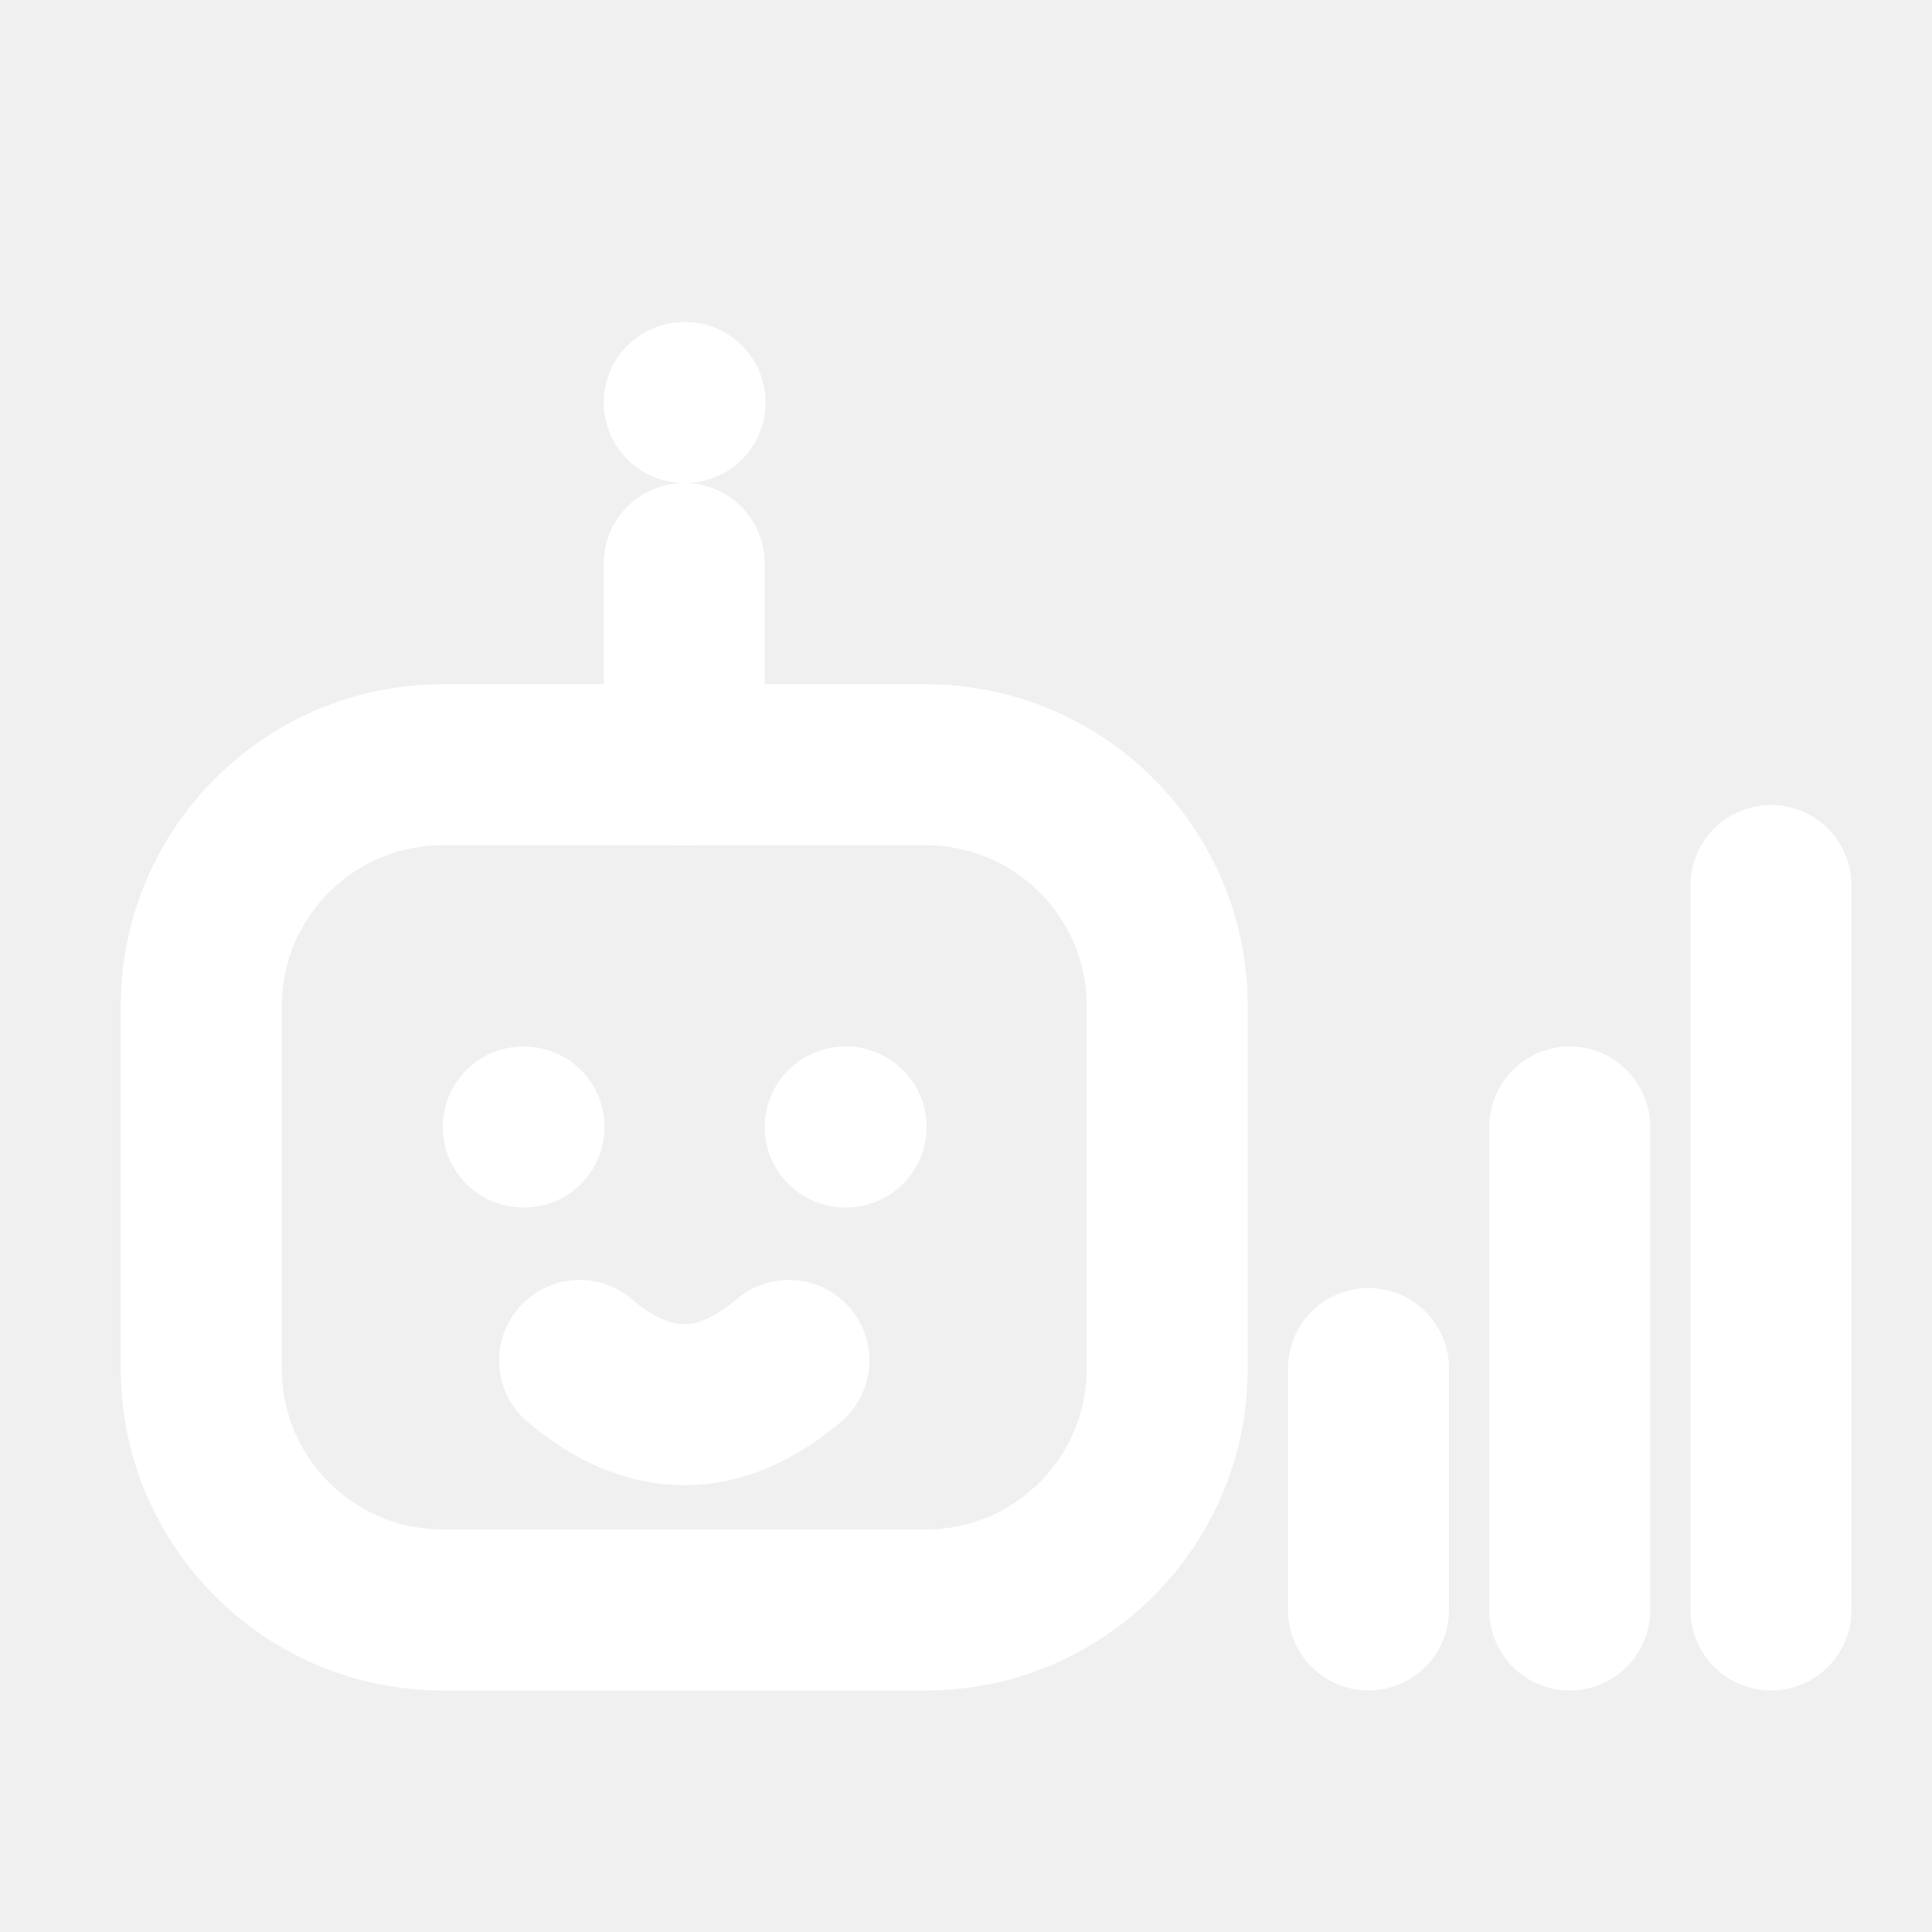
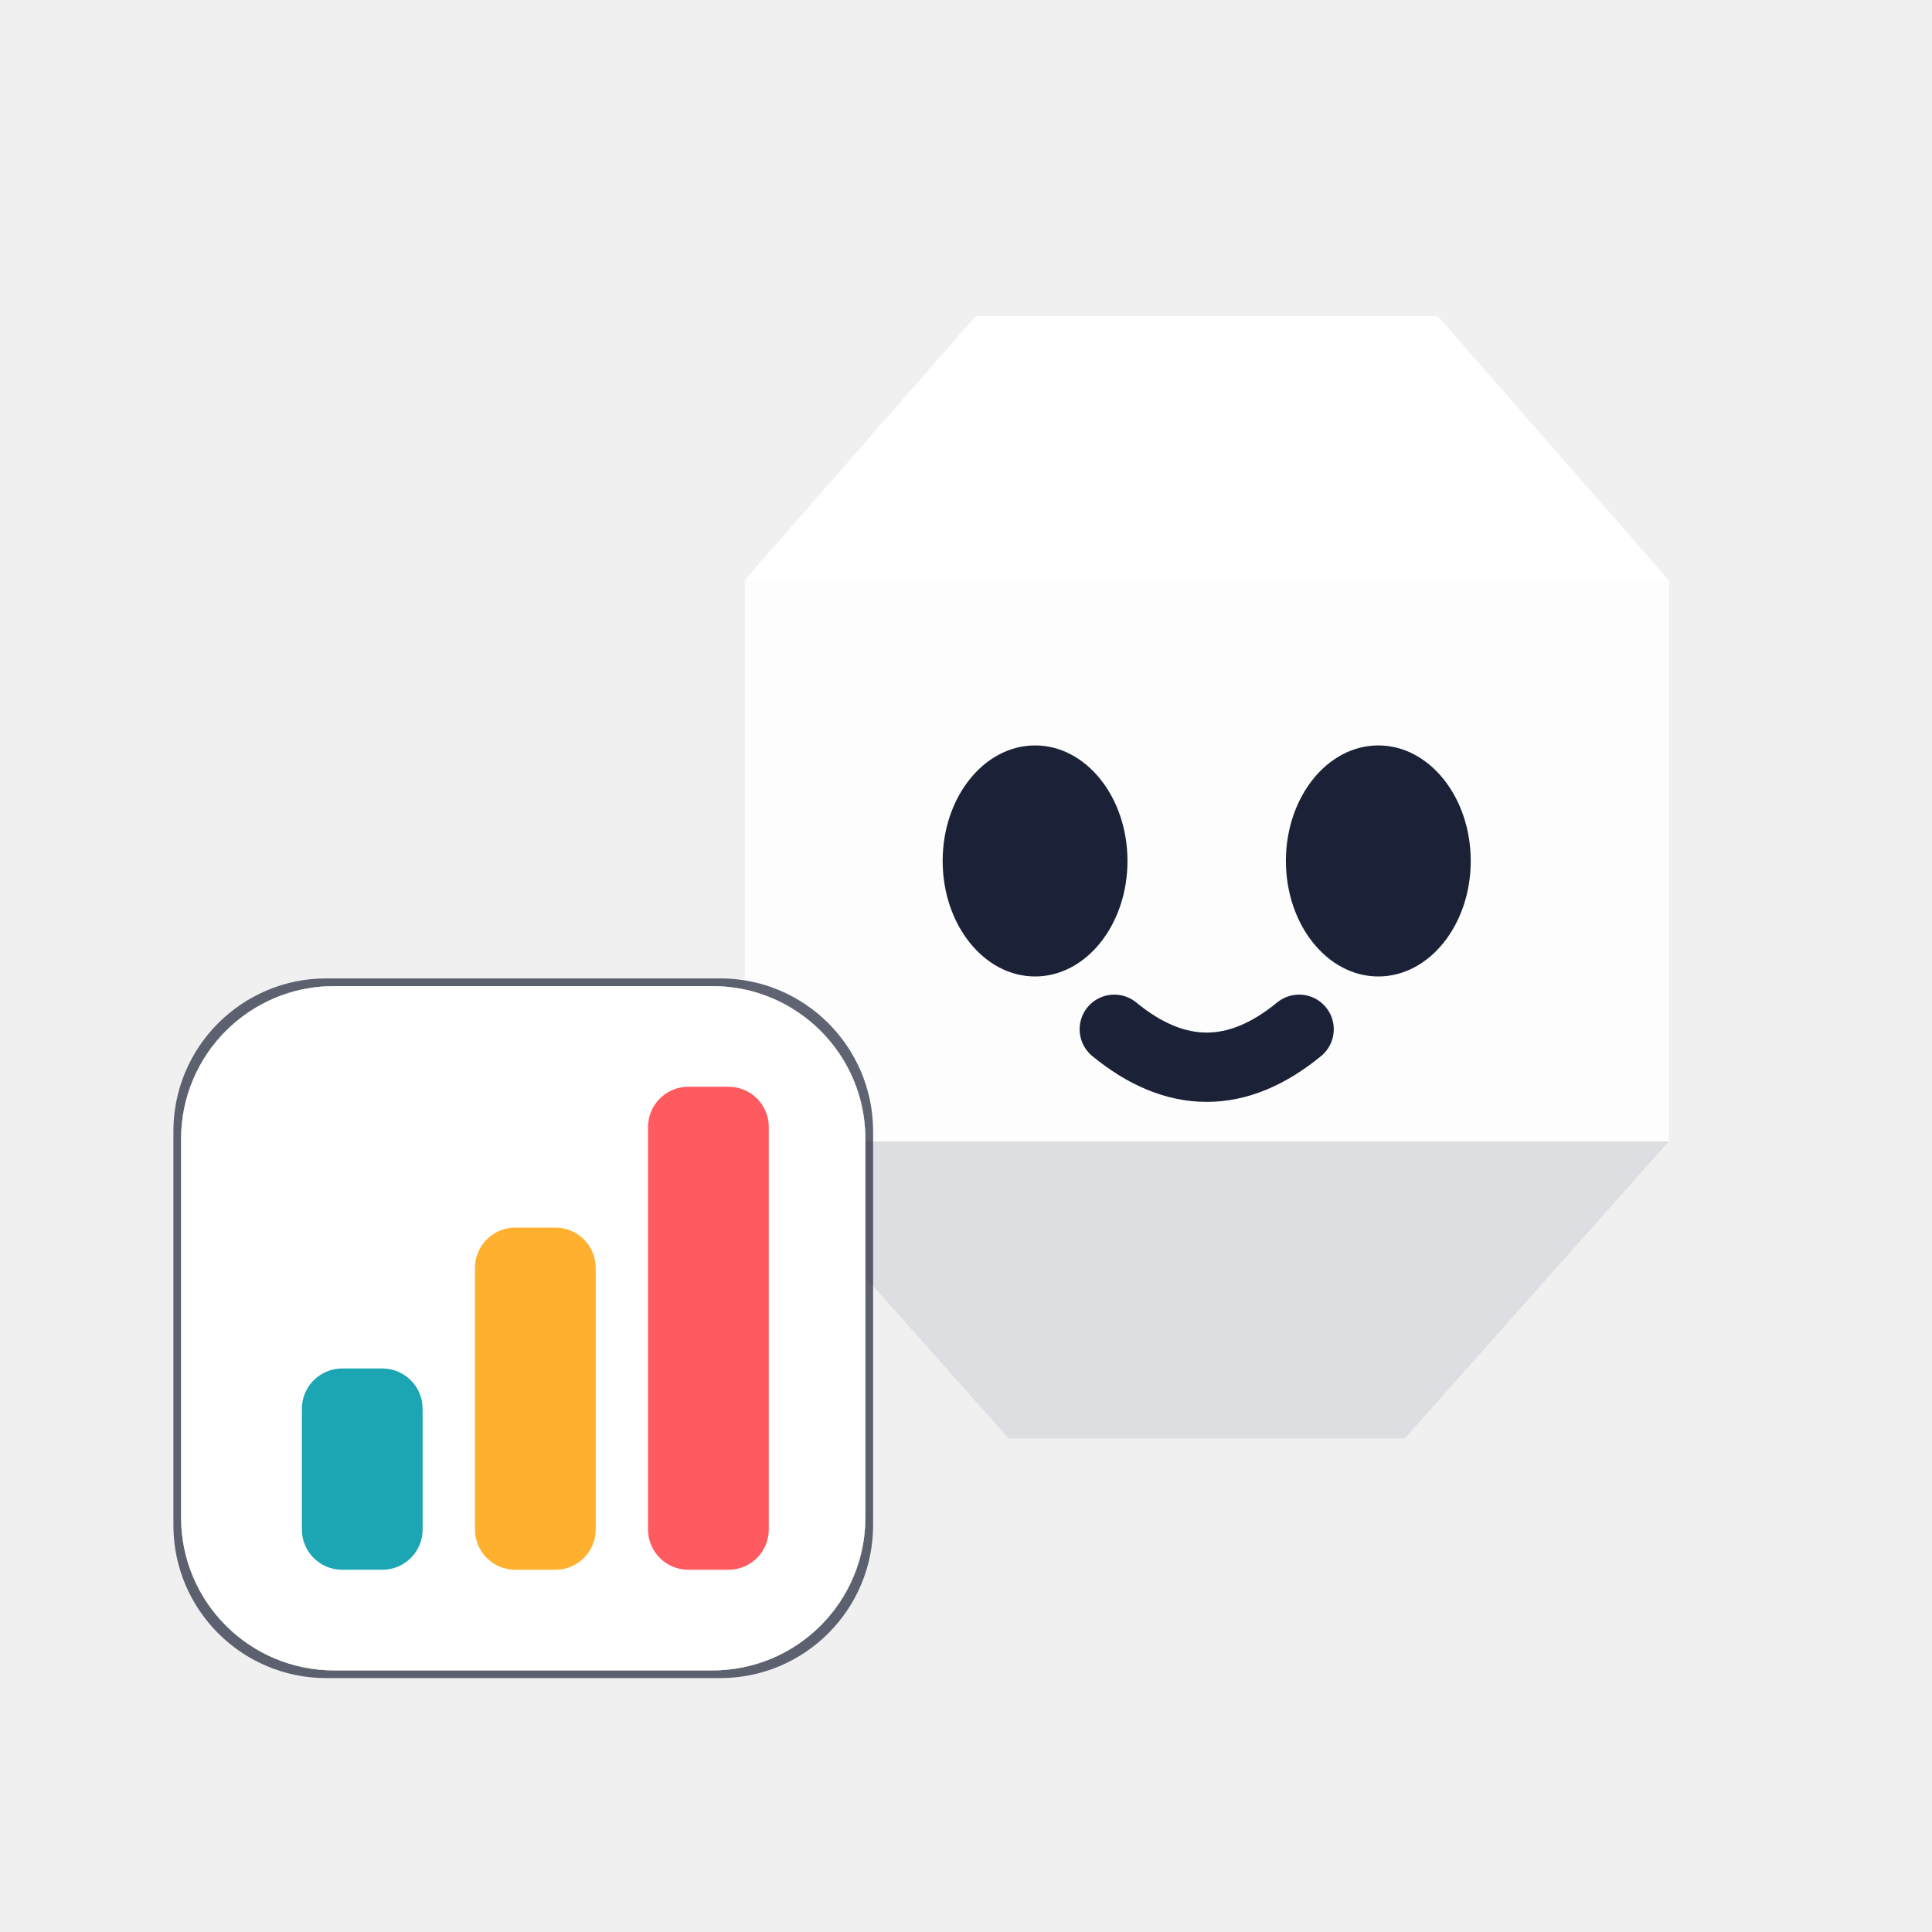
- <svg xmlns="http://www.w3.org/2000/svg" width="24" height="24" viewBox="0 0 24 24" fill="none" stroke="#ffffff" stroke-width="2" stroke-linecap="round" stroke-linejoin="round">
-   <rect x="2.5" y="9.5" width="12" height="10.5" rx="3" />
-   <path d="M6.5 14h.01M10.5 14h.01" />
-   <path d="M7.2 16.9q1.3 1.1 2.6 0" />
-   <path d="M8.5 9.5V7M8.5 5h.01" />
-   <path d="M17 20v-3M19.5 20v-6M22 20v-9" />
+ <svg xmlns="http://www.w3.org/2000/svg" width="48" height="48" viewBox="0 0 48 48">
+   <defs>
+     <filter id="edge" x="-20%" y="-20%" width="140%" height="140%">
+       <feMorphology in="SourceAlpha" operator="dilate" radius="1.3" result="spread" />
+       <feFlood flood-color="#1B2238" flood-opacity=".7" result="dark" />
+       <feComposite in="dark" in2="spread" operator="in" />
+       <feMerge>
+         <feMergeNode />
+         <feMergeNode in="SourceGraphic" />
+       </feMerge>
+     </filter>
+   </defs>
+   <g transform="translate(10.3 1.3) scale(.82)">
+     <path d="M17 8h14l7 8v17l-8 9H18l-8-9V16z" fill="#fff" fill-opacity=".86" />
+     <path d="M17 8h14l7 8H10z" fill="#fff" />
+     <path d="M10 33h28l-8 9H18z" fill="#1B2238" fill-opacity=".14" />
+     <ellipse cx="18.8" cy="24.5" rx="2.8" ry="3.5" fill="#1B2238" />
+     <ellipse cx="29.2" cy="24.5" rx="2.8" ry="3.5" fill="#1B2238" />
+     <path d="M21.2 29.6q2.8 2.3 5.6 0" fill="none" stroke="#1B2238" stroke-width="2.1" stroke-linecap="round" />
+   </g>
+   <g filter="url(#edge)">
+     <g transform="translate(-25 -4)">
+       <rect x="29.5" y="28.5" width="17" height="17" rx="3.8" fill="#fff" />
+       <rect x="32.5" y="38" width="3" height="5" rx="1" fill="#1FA5B3" />
+       <rect x="36.8" y="34.5" width="3" height="8.5" rx="1" fill="#FFB02E" />
+       <rect x="41.1" y="31" width="3" height="12" rx="1" fill="#FF5A5F" />
+     </g>
+   </g>
</svg>
